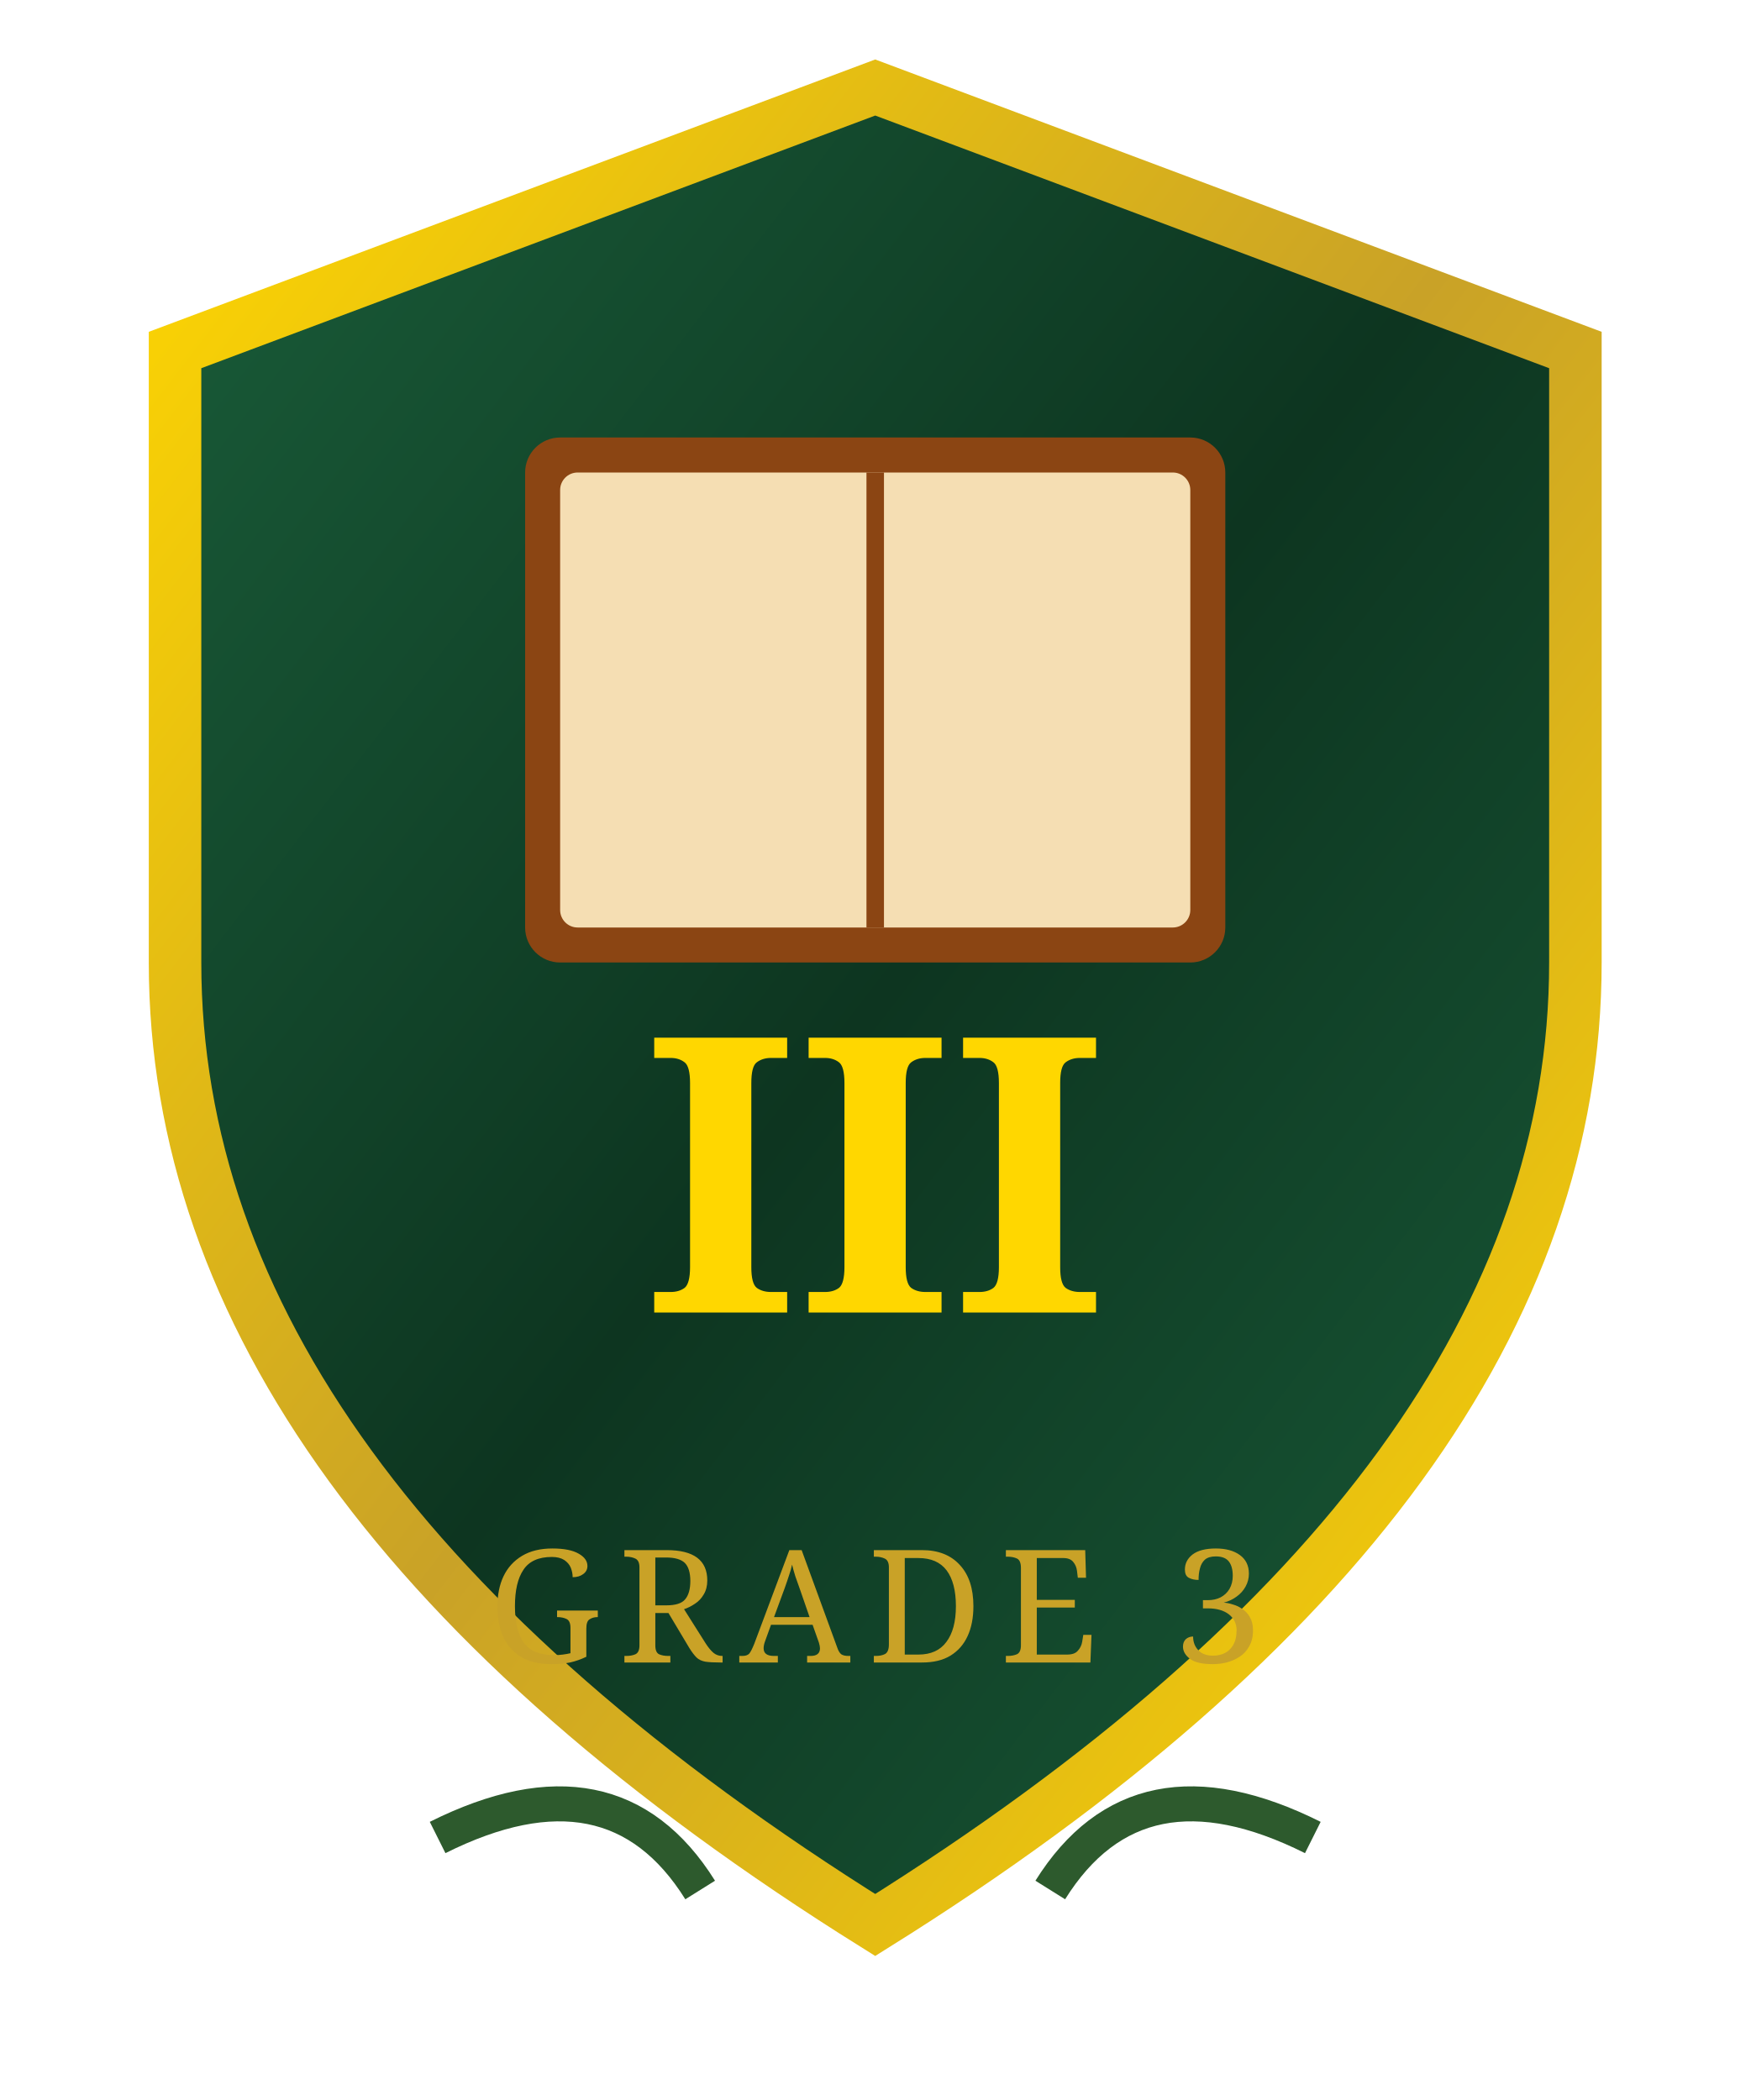
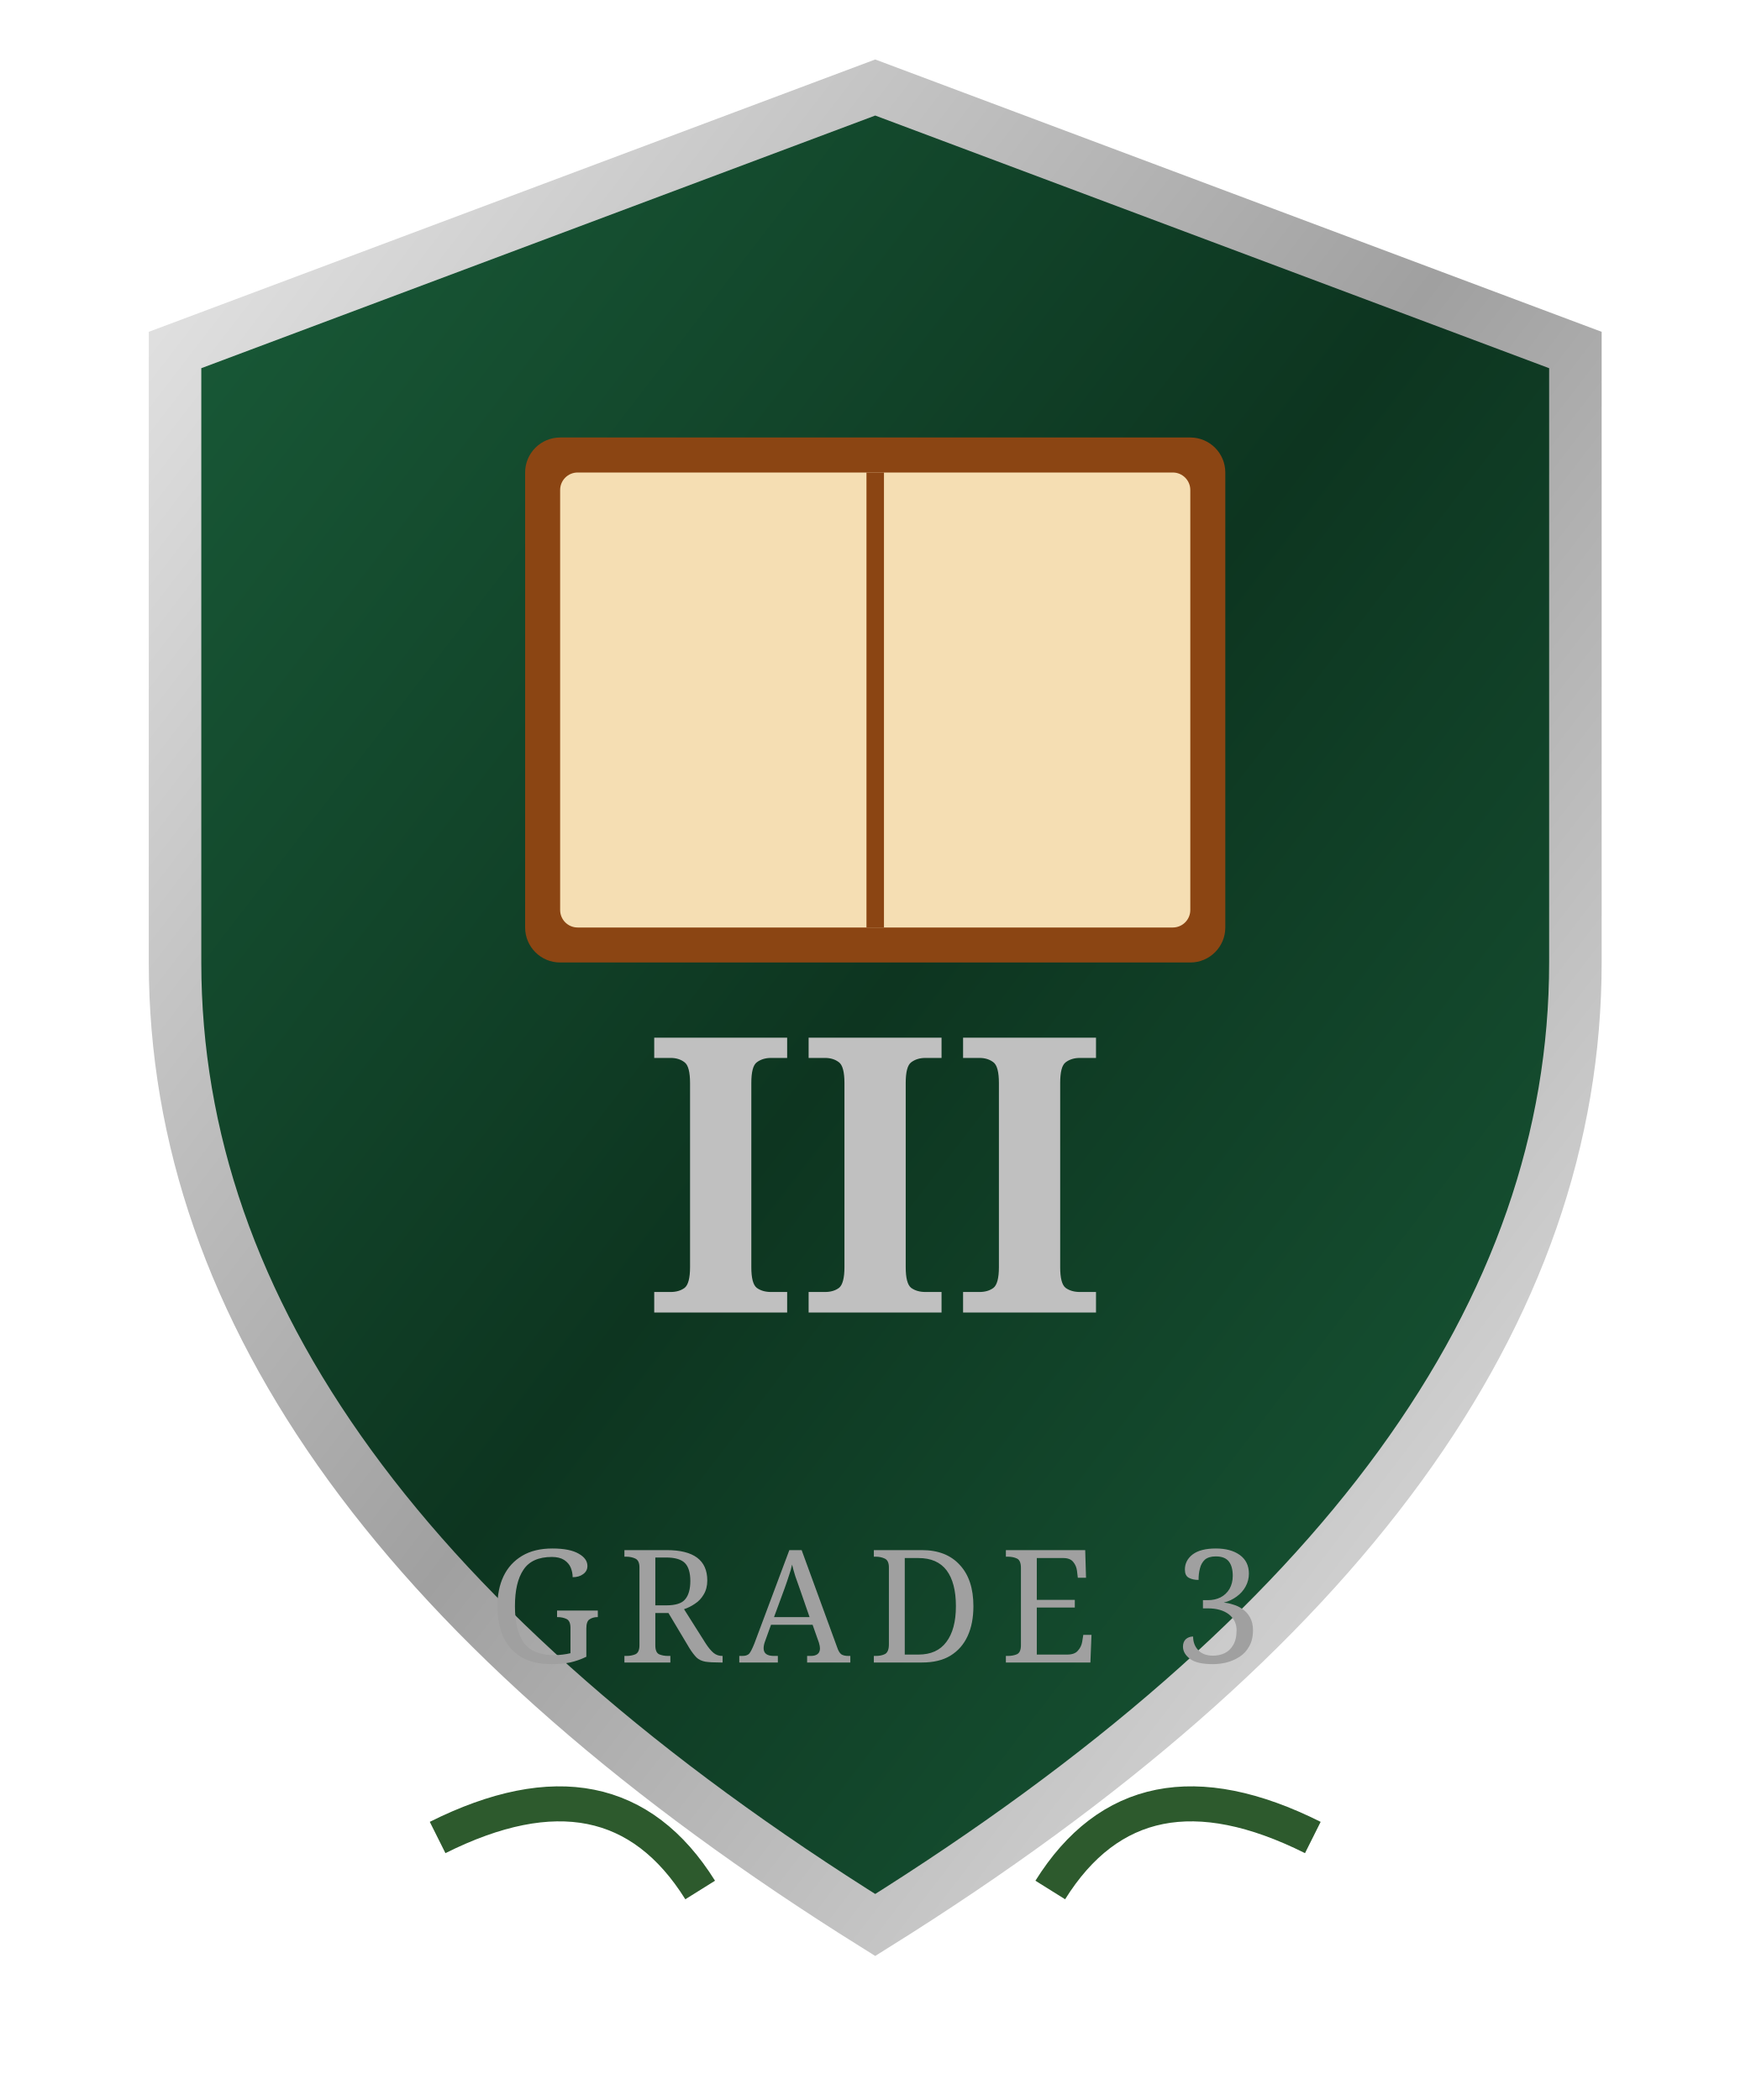
<svg xmlns="http://www.w3.org/2000/svg" viewBox="0 0 100 120">
  <defs>
    <linearGradient id="grade3Shield" x1="0%" y1="0%" x2="100%" y2="100%">
      <stop offset="0%" style="stop-color:#1a5e3a" />
      <stop offset="50%" style="stop-color:#0d3520" />
      <stop offset="100%" style="stop-color:#1a5e3a" />
    </linearGradient>
    <linearGradient id="goldBorder3" x1="0%" y1="0%" x2="100%" y2="100%">
-       <stop offset="0%" style="stop-color:#ffd700" />
-       <stop offset="50%" style="stop-color:#c9a227" />
-       <stop offset="100%" style="stop-color:#ffd700" />
+       <stop offset="0%" style="stop-color:#E8E8E8" />
+       <stop offset="50%" style="stop-color:#A0A0A0" />
+       <stop offset="100%" style="stop-color:#E8E8E8" />
    </linearGradient>
  </defs>
  <path d="M50 5 L90 20 L90 55 Q90 85 50 110 Q10 85 10 55 L10 20 Z" fill="url(#grade3Shield)" stroke="url(#goldBorder3)" stroke-width="3" />
  <rect x="30" y="25" width="40" height="30" fill="#8b4513" rx="2" />
  <rect x="32" y="27" width="36" height="26" fill="#f5deb3" rx="1" />
  <line x1="50" y1="27" x2="50" y2="53" stroke="#8b4513" stroke-width="1" />
-   <text x="50" y="75" text-anchor="middle" font-family="Georgia, serif" font-size="22" fill="#ffd700" font-weight="bold">III</text>
-   <text x="50" y="95" text-anchor="middle" font-family="Georgia, serif" font-size="9" fill="#c9a227" letter-spacing="1">GRADE 3</text>
+   <text x="50" y="75" text-anchor="middle" font-family="Georgia, serif" font-size="22" fill="#C0C0C0" font-weight="bold">III</text>
+   <text x="50" y="95" text-anchor="middle" font-family="Georgia, serif" font-size="9" fill="#A0A0A0" letter-spacing="1">GRADE 3</text>
  <path d="M25 105 Q35 100 40 108" stroke="#2d5a2d" stroke-width="2" fill="none" />
  <path d="M75 105 Q65 100 60 108" stroke="#2d5a2d" stroke-width="2" fill="none" />
</svg>
